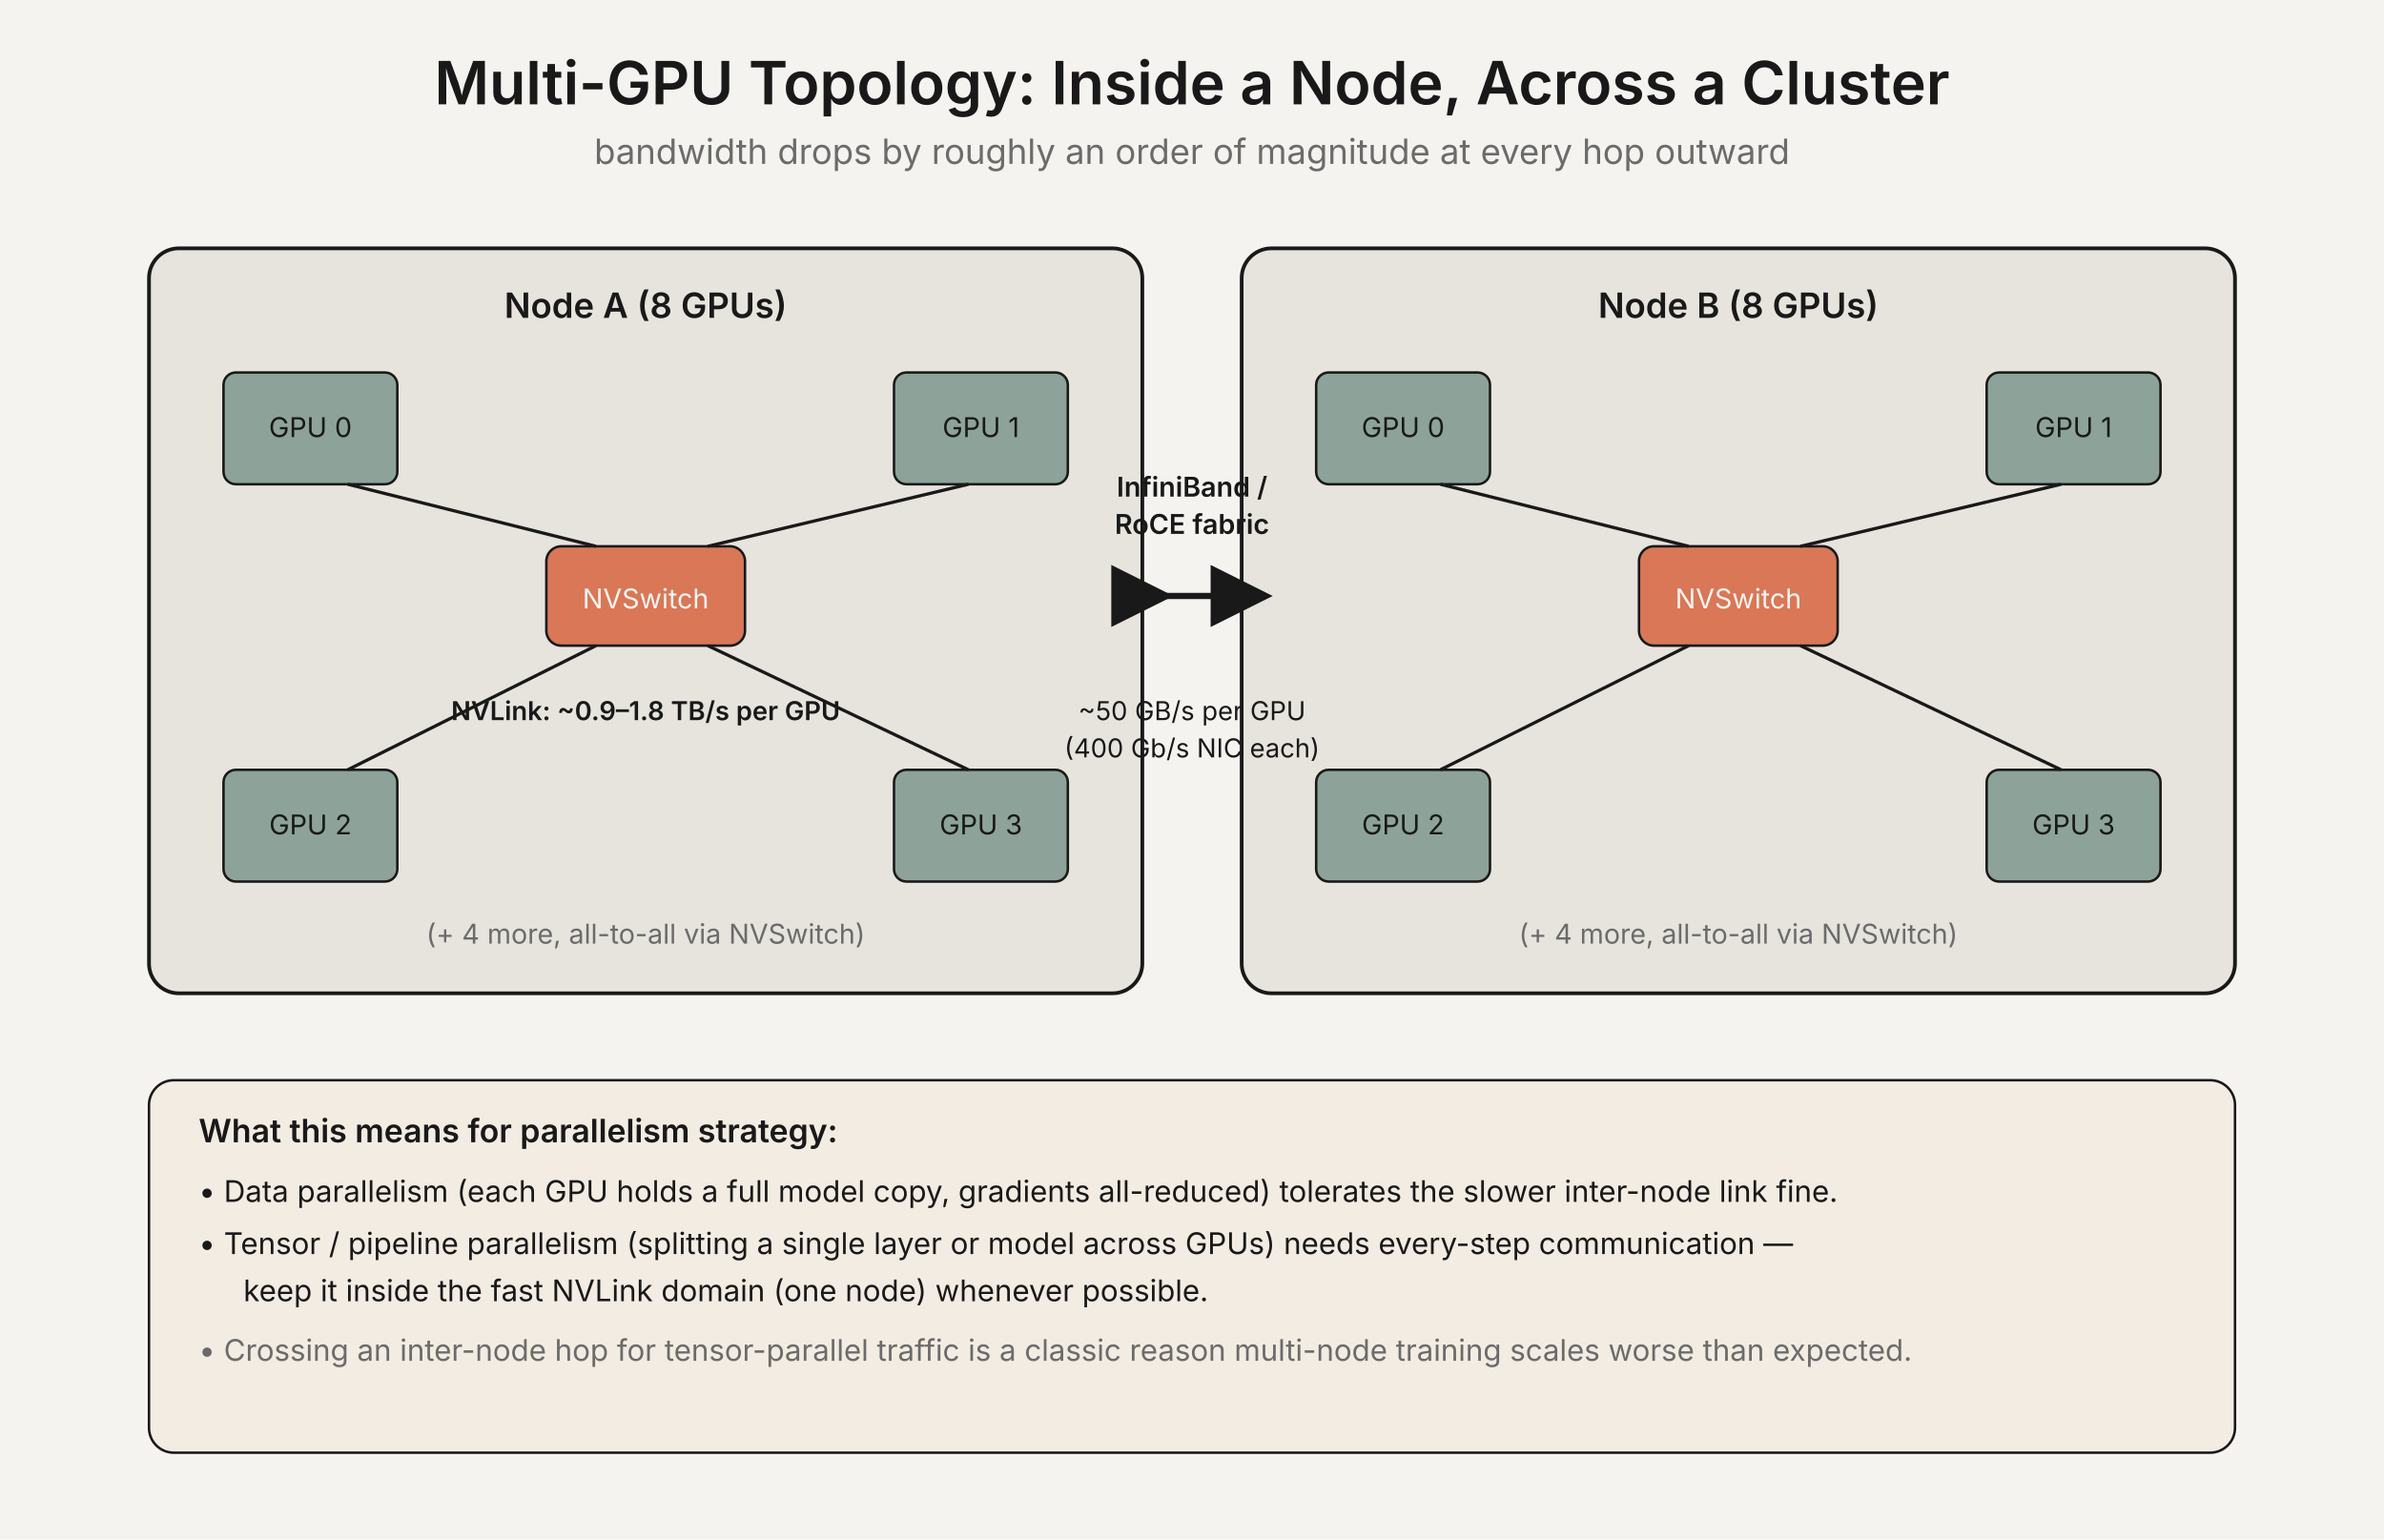
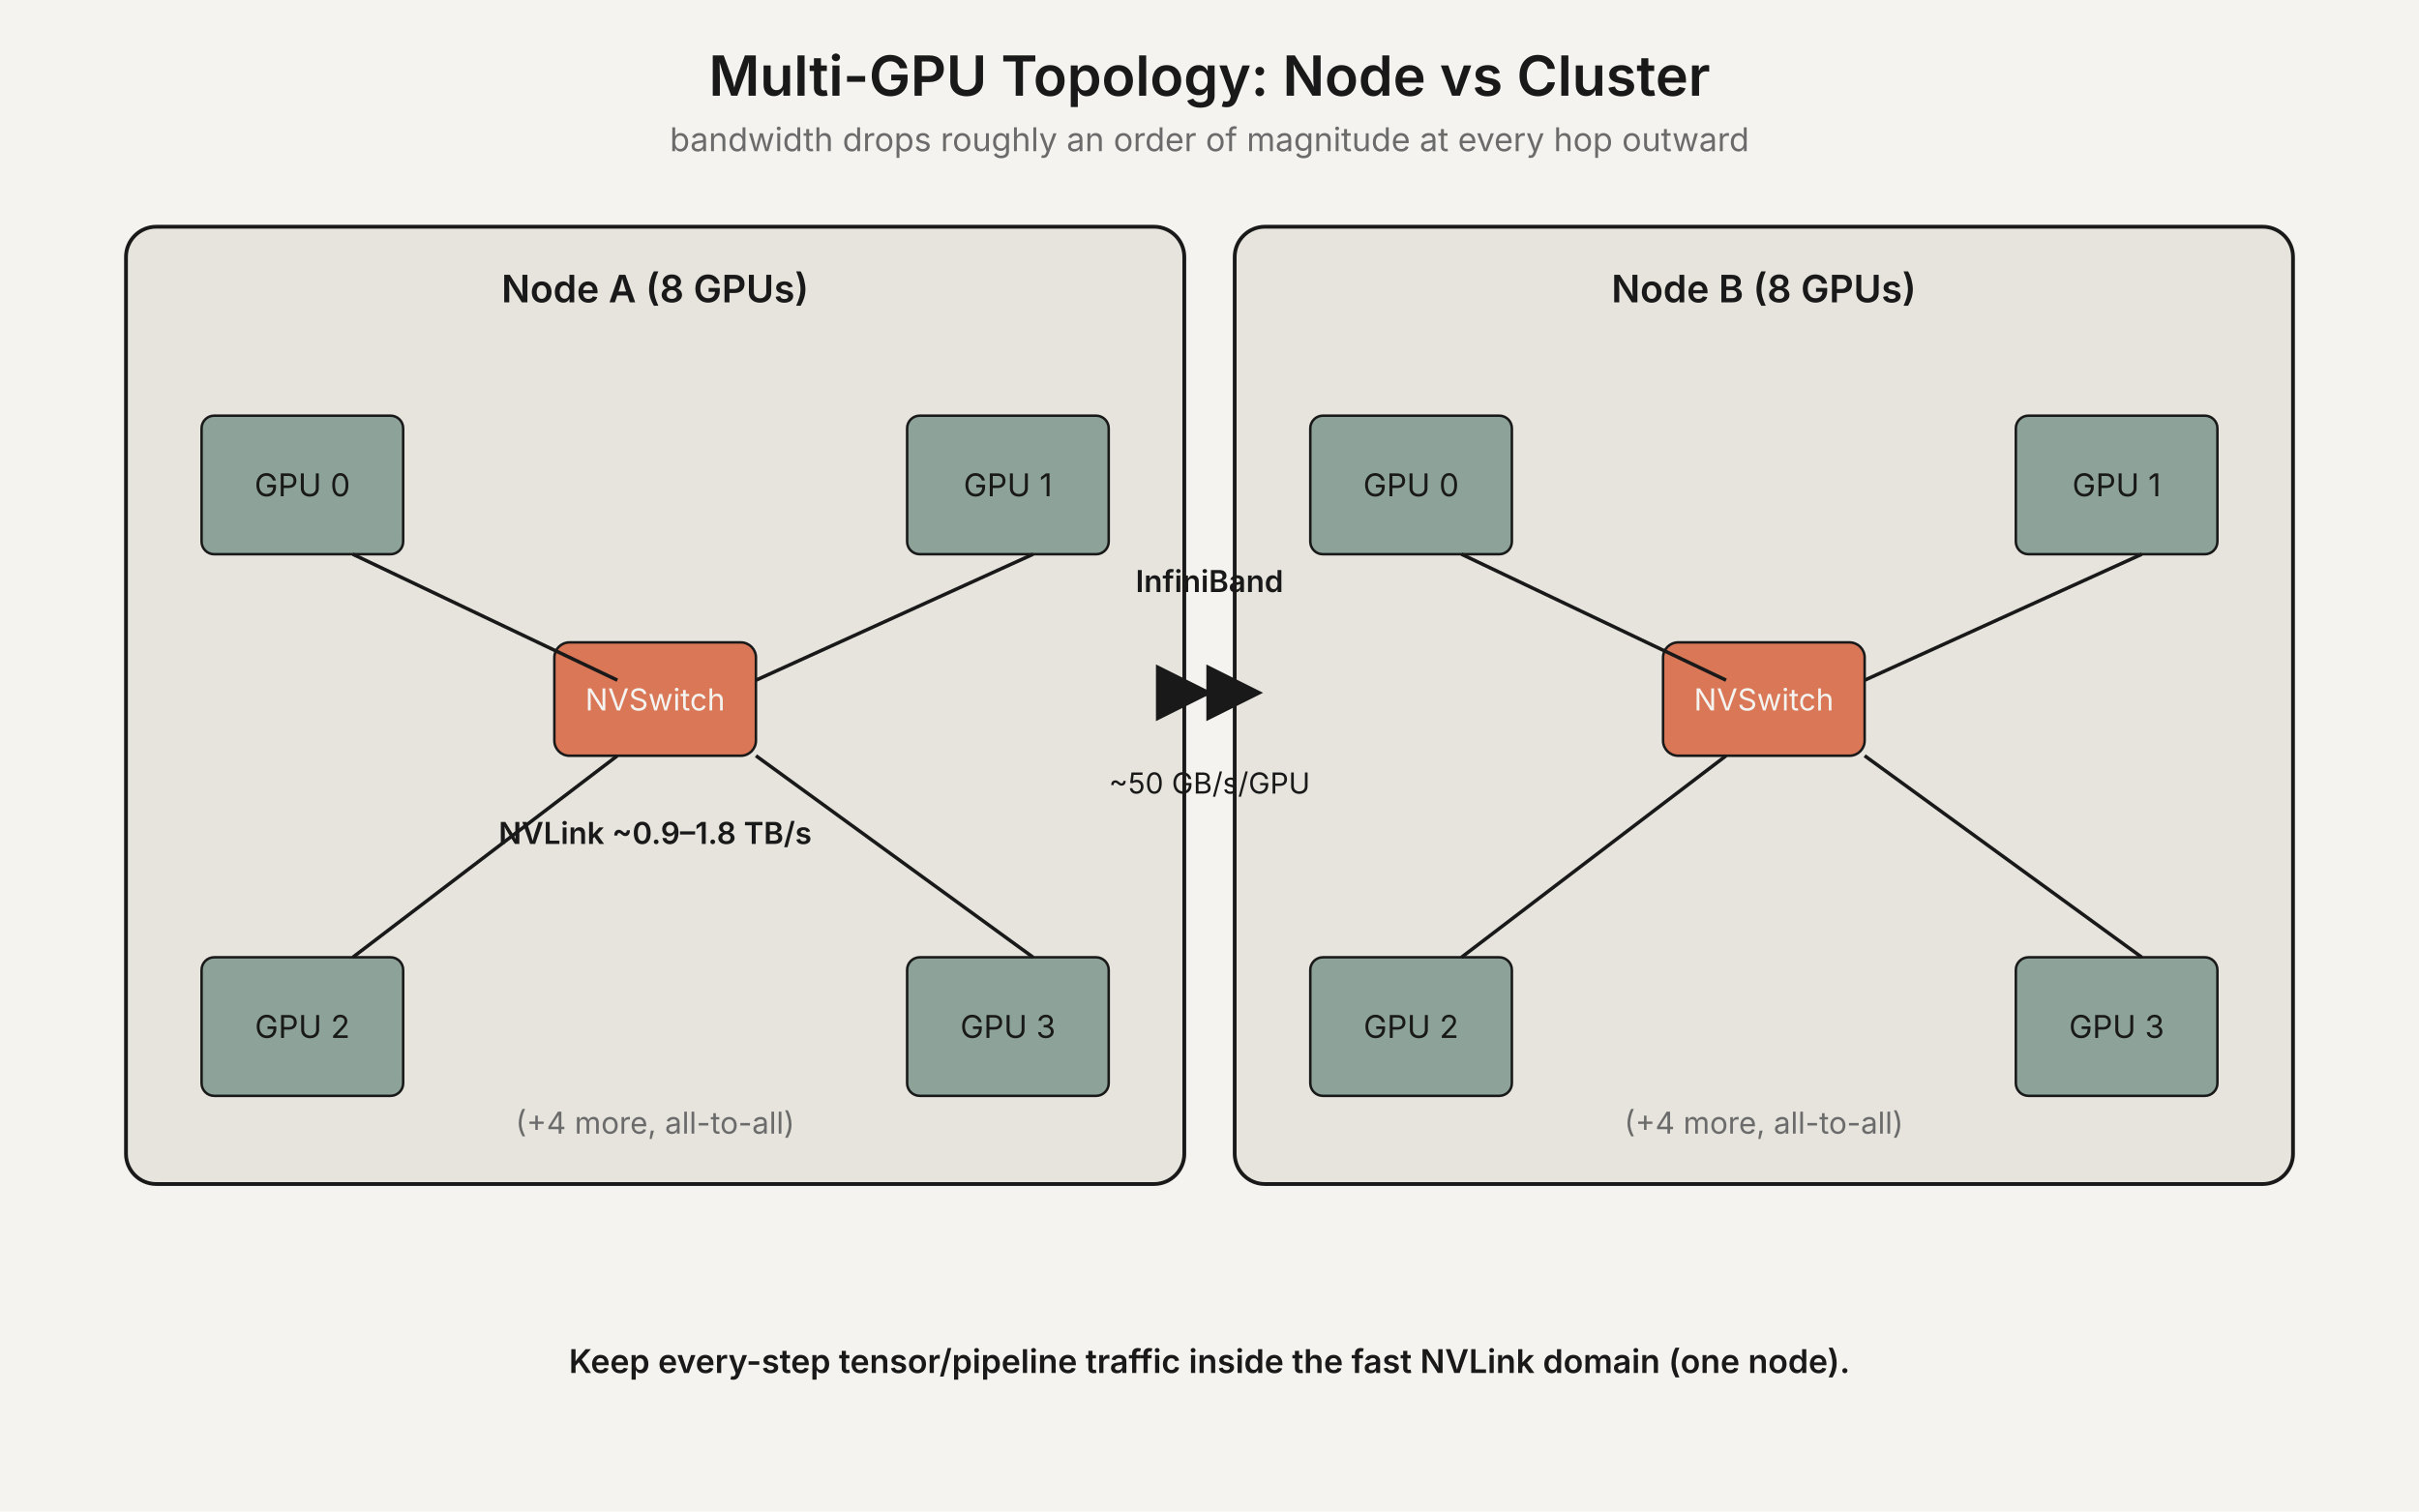
- <svg xmlns="http://www.w3.org/2000/svg" viewBox="0 0 960 620" font-family="Inter, -apple-system, sans-serif">
-   <rect x="0" y="0" width="960" height="620" fill="#F4F3EF" />
-   <text x="480" y="42" text-anchor="middle" font-size="24" font-weight="600" fill="#191919">Multi-GPU Topology: Inside a Node, Across a Cluster</text>
-   <text x="480" y="66" text-anchor="middle" font-size="14" fill="#6B6B6B">bandwidth drops by roughly an order of magnitude at every hop outward</text>
-   <rect x="60" y="100" width="400" height="300" rx="12" fill="#E6E4DD" stroke="#191919" stroke-width="1.5" />
-   <text x="260" y="128" text-anchor="middle" font-size="14" font-weight="600" fill="#191919">Node A (8 GPUs)</text>
-   <rect x="220" y="220" width="80" height="40" rx="6" fill="#D97757" stroke="#191919" stroke-width="1" />
-   <text x="260" y="245" text-anchor="middle" font-size="11" fill="#F4F3EF">NVSwitch</text>
-   <rect x="90" y="150" width="70" height="45" rx="5" fill="#8DA399" stroke="#191919" stroke-width="1" />
-   <text x="125" y="176" text-anchor="middle" font-size="11" fill="#191919">GPU 0</text>
-   <rect x="360" y="150" width="70" height="45" rx="5" fill="#8DA399" stroke="#191919" stroke-width="1" />
-   <text x="395" y="176" text-anchor="middle" font-size="11" fill="#191919">GPU 1</text>
-   <rect x="90" y="310" width="70" height="45" rx="5" fill="#8DA399" stroke="#191919" stroke-width="1" />
-   <text x="125" y="336" text-anchor="middle" font-size="11" fill="#191919">GPU 2</text>
-   <rect x="360" y="310" width="70" height="45" rx="5" fill="#8DA399" stroke="#191919" stroke-width="1" />
-   <text x="395" y="336" text-anchor="middle" font-size="11" fill="#191919">GPU 3</text>
-   <text x="260" y="380" text-anchor="middle" font-size="11" fill="#6B6B6B">(+ 4 more, all-to-all via NVSwitch)</text>
-   <line x1="240" y1="220" x2="140" y2="195" stroke="#191919" stroke-width="1.3" />
-   <line x1="285" y1="220" x2="390" y2="195" stroke="#191919" stroke-width="1.3" />
-   <line x1="240" y1="260" x2="140" y2="310" stroke="#191919" stroke-width="1.3" />
-   <line x1="285" y1="260" x2="390" y2="310" stroke="#191919" stroke-width="1.3" />
-   <text x="260" y="290" text-anchor="middle" font-size="10.5" fill="#191919" font-weight="600">NVLink: ~0.9–1.8 TB/s per GPU</text>
-   <rect x="500" y="100" width="400" height="300" rx="12" fill="#E6E4DD" stroke="#191919" stroke-width="1.5" />
-   <text x="700" y="128" text-anchor="middle" font-size="14" font-weight="600" fill="#191919">Node B (8 GPUs)</text>
-   <rect x="660" y="220" width="80" height="40" rx="6" fill="#D97757" stroke="#191919" stroke-width="1" />
-   <text x="700" y="245" text-anchor="middle" font-size="11" fill="#F4F3EF">NVSwitch</text>
-   <rect x="530" y="150" width="70" height="45" rx="5" fill="#8DA399" stroke="#191919" stroke-width="1" />
-   <text x="565" y="176" text-anchor="middle" font-size="11" fill="#191919">GPU 0</text>
-   <rect x="800" y="150" width="70" height="45" rx="5" fill="#8DA399" stroke="#191919" stroke-width="1" />
-   <text x="835" y="176" text-anchor="middle" font-size="11" fill="#191919">GPU 1</text>
-   <rect x="530" y="310" width="70" height="45" rx="5" fill="#8DA399" stroke="#191919" stroke-width="1" />
-   <text x="565" y="336" text-anchor="middle" font-size="11" fill="#191919">GPU 2</text>
-   <rect x="800" y="310" width="70" height="45" rx="5" fill="#8DA399" stroke="#191919" stroke-width="1" />
-   <text x="835" y="336" text-anchor="middle" font-size="11" fill="#191919">GPU 3</text>
-   <text x="700" y="380" text-anchor="middle" font-size="11" fill="#6B6B6B">(+ 4 more, all-to-all via NVSwitch)</text>
-   <line x1="680" y1="220" x2="580" y2="195" stroke="#191919" stroke-width="1.3" />
-   <line x1="725" y1="220" x2="830" y2="195" stroke="#191919" stroke-width="1.3" />
-   <line x1="680" y1="260" x2="580" y2="310" stroke="#191919" stroke-width="1.3" />
-   <line x1="725" y1="260" x2="830" y2="310" stroke="#191919" stroke-width="1.3" />
-   <line x1="460" y1="240" x2="500" y2="240" stroke="#191919" stroke-width="2.5" marker-end="url(#arrow2)" marker-start="url(#arrow2)" />
+ <svg xmlns="http://www.w3.org/2000/svg" viewBox="0 0 960 600" font-family="Inter, -apple-system, sans-serif">
+   <rect x="0" y="0" width="960" height="600" fill="#F4F3EF" />
+   <text x="480" y="38" text-anchor="middle" font-size="22" font-weight="600" fill="#191919">Multi-GPU Topology: Node vs Cluster</text>
+   <text x="480" y="60" text-anchor="middle" font-size="13" fill="#6B6B6B">bandwidth drops roughly an order of magnitude at every hop outward</text>
+   <rect x="50" y="90" width="420" height="380" rx="12" fill="#E6E4DD" stroke="#191919" stroke-width="1.5" />
+   <text x="260" y="120" text-anchor="middle" font-size="15" font-weight="600" fill="#191919">Node A (8 GPUs)</text>
+   <rect x="220" y="255" width="80" height="45" rx="6" fill="#D97757" stroke="#191919" stroke-width="1" />
+   <text x="260" y="282" text-anchor="middle" font-size="12" fill="#F4F3EF">NVSwitch</text>
+   <rect x="80" y="165" width="80" height="55" rx="5" fill="#8DA399" stroke="#191919" stroke-width="1" />
+   <text x="120" y="197" text-anchor="middle" font-size="12.5" fill="#191919">GPU 0</text>
+   <rect x="360" y="165" width="80" height="55" rx="5" fill="#8DA399" stroke="#191919" stroke-width="1" />
+   <text x="400" y="197" text-anchor="middle" font-size="12.5" fill="#191919">GPU 1</text>
+   <rect x="80" y="380" width="80" height="55" rx="5" fill="#8DA399" stroke="#191919" stroke-width="1" />
+   <text x="120" y="412" text-anchor="middle" font-size="12.5" fill="#191919">GPU 2</text>
+   <rect x="360" y="380" width="80" height="55" rx="5" fill="#8DA399" stroke="#191919" stroke-width="1" />
+   <text x="400" y="412" text-anchor="middle" font-size="12.5" fill="#191919">GPU 3</text>
+   <text x="260" y="450" text-anchor="middle" font-size="12" fill="#6B6B6B">(+4 more, all-to-all)</text>
+   <line x1="245" y1="270" x2="140" y2="220" stroke="#191919" stroke-width="1.4" />
+   <line x1="300" y1="270" x2="410" y2="220" stroke="#191919" stroke-width="1.4" />
+   <line x1="245" y1="300" x2="140" y2="380" stroke="#191919" stroke-width="1.4" />
+   <line x1="300" y1="300" x2="410" y2="380" stroke="#191919" stroke-width="1.4" />
+   <text x="260" y="335" text-anchor="middle" font-size="12" fill="#191919" font-weight="600">NVLink ~0.9–1.8 TB/s</text>
+   <rect x="490" y="90" width="420" height="380" rx="12" fill="#E6E4DD" stroke="#191919" stroke-width="1.5" />
+   <text x="700" y="120" text-anchor="middle" font-size="15" font-weight="600" fill="#191919">Node B (8 GPUs)</text>
+   <rect x="660" y="255" width="80" height="45" rx="6" fill="#D97757" stroke="#191919" stroke-width="1" />
+   <text x="700" y="282" text-anchor="middle" font-size="12" fill="#F4F3EF">NVSwitch</text>
+   <rect x="520" y="165" width="80" height="55" rx="5" fill="#8DA399" stroke="#191919" stroke-width="1" />
+   <text x="560" y="197" text-anchor="middle" font-size="12.5" fill="#191919">GPU 0</text>
+   <rect x="800" y="165" width="80" height="55" rx="5" fill="#8DA399" stroke="#191919" stroke-width="1" />
+   <text x="840" y="197" text-anchor="middle" font-size="12.5" fill="#191919">GPU 1</text>
+   <rect x="520" y="380" width="80" height="55" rx="5" fill="#8DA399" stroke="#191919" stroke-width="1" />
+   <text x="560" y="412" text-anchor="middle" font-size="12.5" fill="#191919">GPU 2</text>
+   <rect x="800" y="380" width="80" height="55" rx="5" fill="#8DA399" stroke="#191919" stroke-width="1" />
+   <text x="840" y="412" text-anchor="middle" font-size="12.5" fill="#191919">GPU 3</text>
+   <text x="700" y="450" text-anchor="middle" font-size="12" fill="#6B6B6B">(+4 more, all-to-all)</text>
+   <line x1="685" y1="270" x2="580" y2="220" stroke="#191919" stroke-width="1.4" />
+   <line x1="740" y1="270" x2="850" y2="220" stroke="#191919" stroke-width="1.4" />
+   <line x1="685" y1="300" x2="580" y2="380" stroke="#191919" stroke-width="1.4" />
+   <line x1="740" y1="300" x2="850" y2="380" stroke="#191919" stroke-width="1.4" />
+   <line x1="470" y1="275" x2="490" y2="275" stroke="#191919" stroke-width="2.5" marker-end="url(#arrow2)" marker-start="url(#arrow2)" />
  <defs>
-     <marker id="arrow2" markerWidth="10" markerHeight="10" refX="5" refY="5" orient="auto">
-       <path d="M0,0 L10,5 L0,10 z" fill="#191919" />
+     <marker id="arrow2" markerWidth="9" markerHeight="9" refX="4.5" refY="4.5" orient="auto">
+       <path d="M0,0 L9,4.5 L0,9 z" fill="#191919" />
    </marker>
  </defs>
-   <text x="480" y="200" text-anchor="middle" font-size="11" fill="#191919" font-weight="600">InfiniBand /</text>
-   <text x="480" y="215" text-anchor="middle" font-size="11" fill="#191919" font-weight="600">RoCE fabric</text>
-   <text x="480" y="290" text-anchor="middle" font-size="10.5" fill="#191919">~50 GB/s per GPU</text>
-   <text x="480" y="305" text-anchor="middle" font-size="10.5" fill="#191919">(400 Gb/s NIC each)</text>
-   <rect x="60" y="435" width="840" height="150" rx="10" fill="#F3ECE2" stroke="#191919" stroke-width="1" />
-   <text x="80" y="460" font-size="13" fill="#191919" font-weight="600">What this means for parallelism strategy:</text>
-   <text x="80" y="484" font-size="12" fill="#191919">• Data parallelism (each GPU holds a full model copy, gradients all-reduced) tolerates the slower inter-node link fine.</text>
-   <text x="80" y="505" font-size="12" fill="#191919">• Tensor / pipeline parallelism (splitting a single layer or model across GPUs) needs every-step communication —</text>
-   <text x="98" y="524" font-size="12" fill="#191919">keep it inside the fast NVLink domain (one node) whenever possible.</text>
-   <text x="80" y="548" font-size="12" fill="#6B6B6B">• Crossing an inter-node hop for tensor-parallel traffic is a classic reason multi-node training scales worse than expected.</text>
+   <text x="480" y="235" text-anchor="middle" font-size="12" fill="#191919" font-weight="600">InfiniBand</text>
+   <text x="480" y="315" text-anchor="middle" font-size="11.5" fill="#191919">~50 GB/s/GPU</text>
+   <text x="480" y="545" text-anchor="middle" font-size="13" fill="#191919" font-weight="600">Keep every-step tensor/pipeline traffic inside the fast NVLink domain (one node).</text>
</svg>
